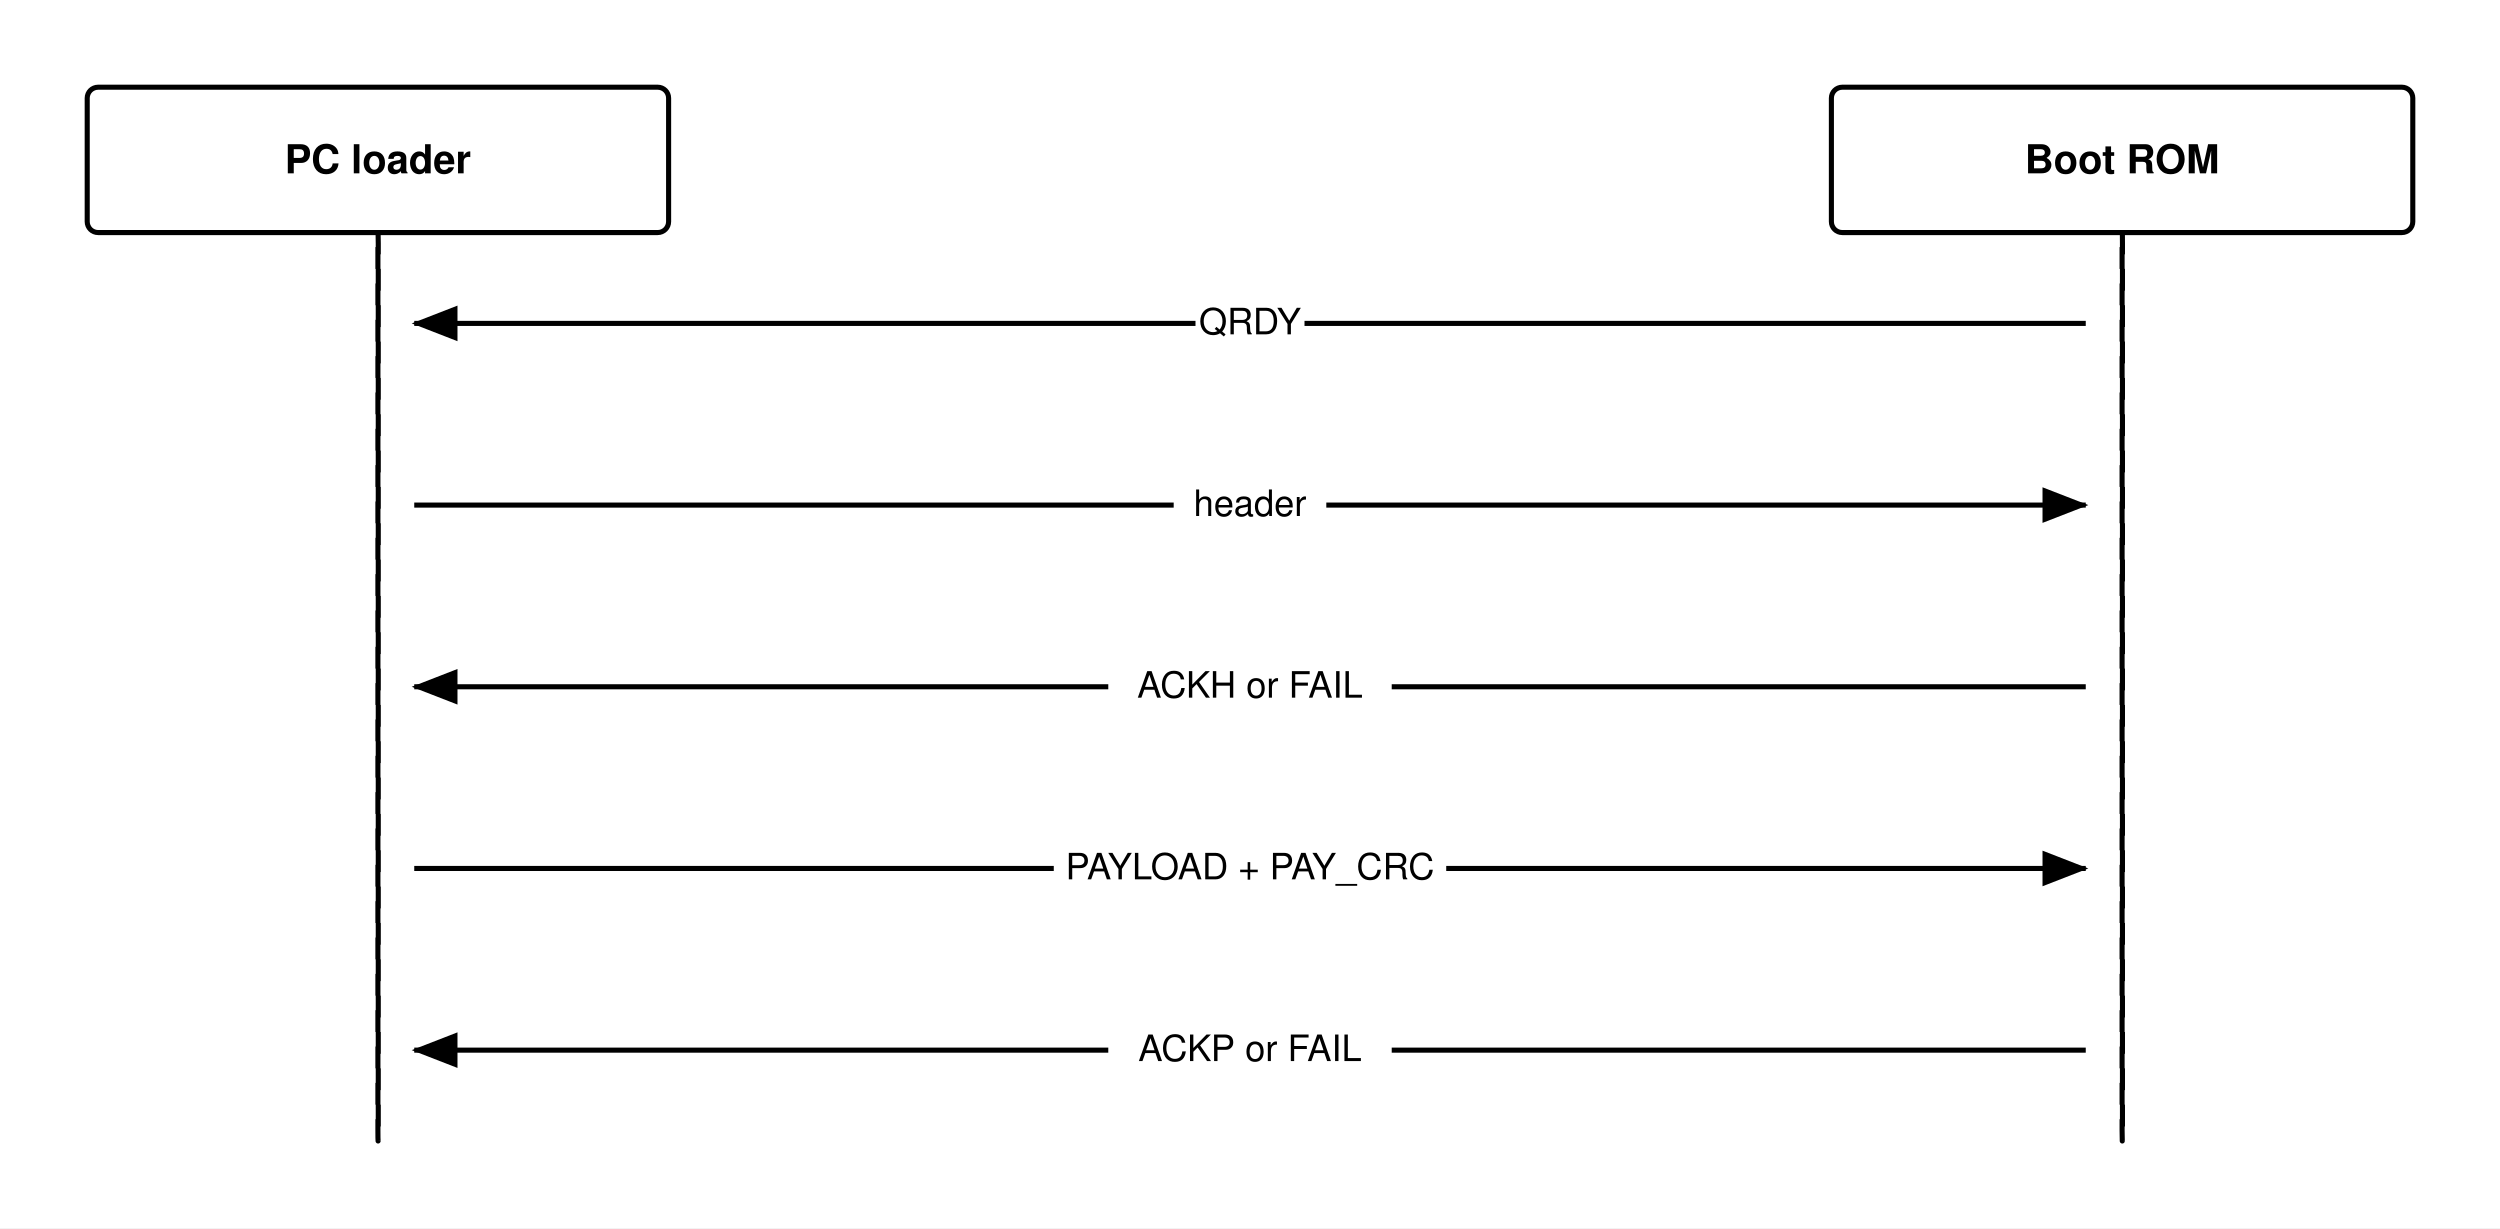
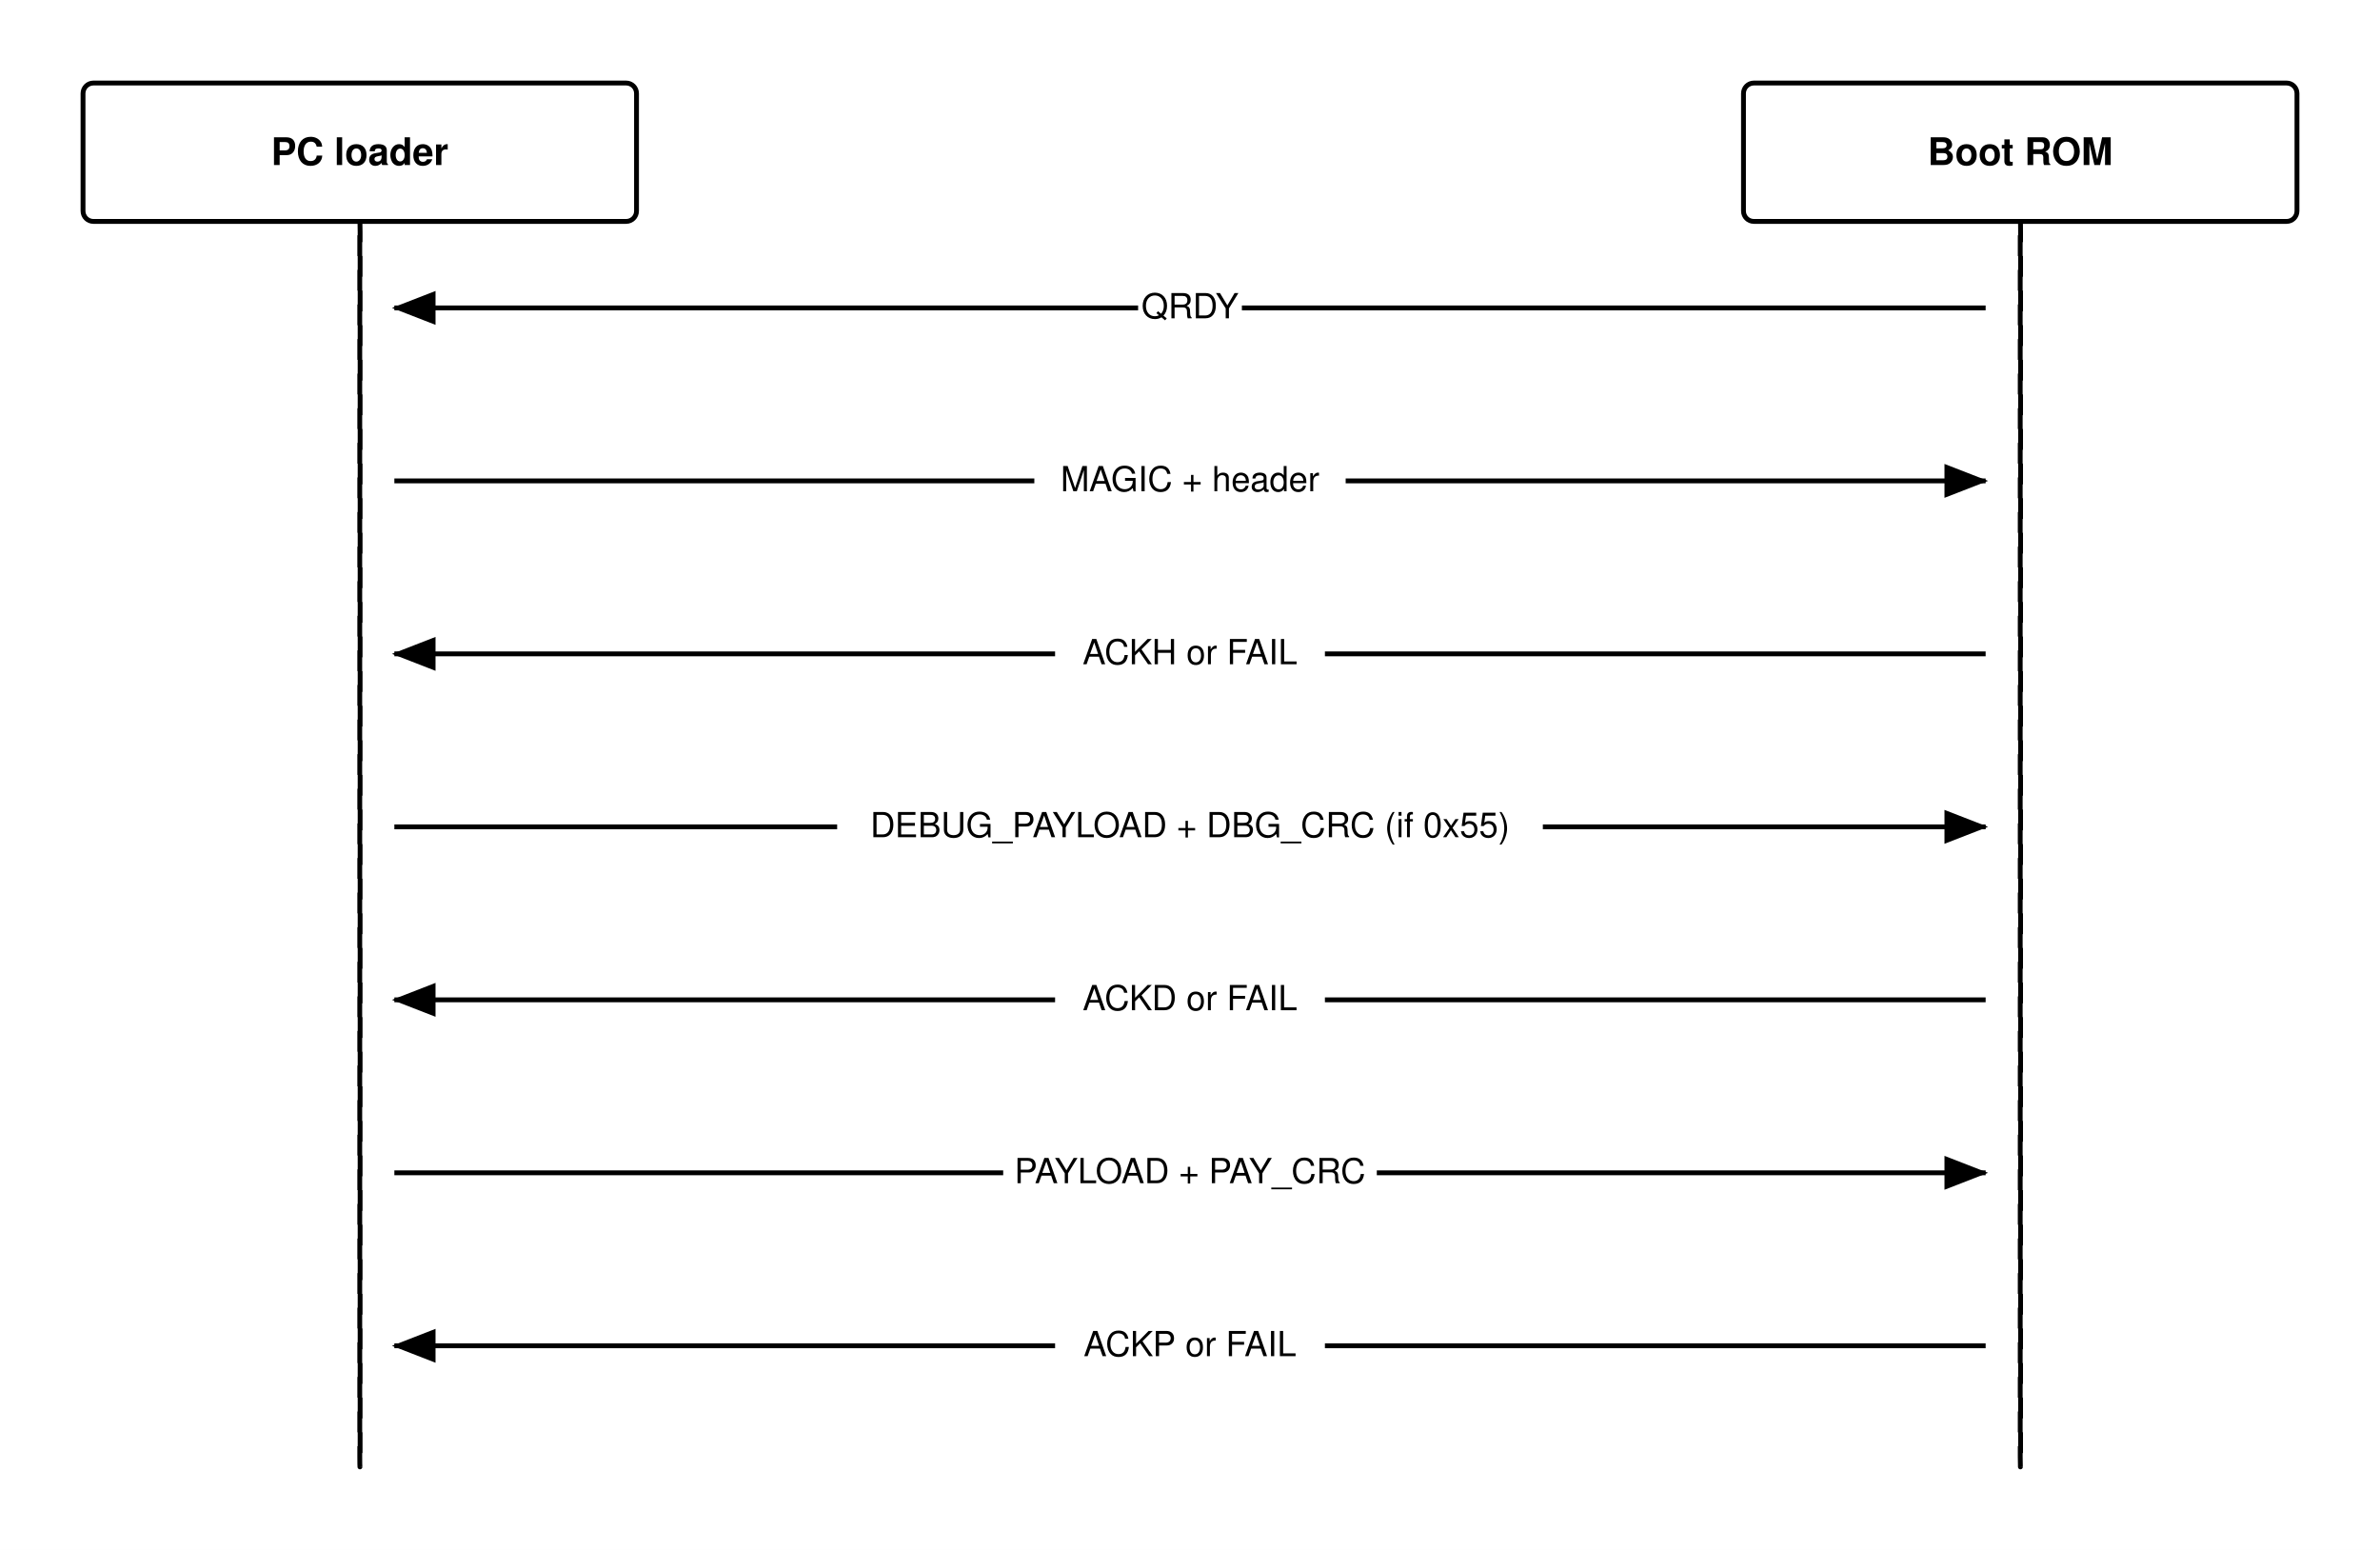
- <svg xmlns="http://www.w3.org/2000/svg" width="688" height="338" viewBox="-4 -24 688 338" font-family="Helvetica,Arial,sans-serif">
+ <svg xmlns="http://www.w3.org/2000/svg" width="688" height="448" viewBox="-4 -24 688 448" font-family="Helvetica,Arial,sans-serif">
  <defs>
    <marker id="ah" markerWidth="9" markerHeight="7" refX="8.5" refY="3.5" orient="auto">
      <polygon points="0 0, 9 3.5, 0 7" fill="#000000" />
    </marker>
    <marker id="ahs" markerWidth="9" markerHeight="7" refX="0.5" refY="3.5" orient="auto">
      <polygon points="9 0, 0 3.5, 9 7" fill="#000000" />
    </marker>
  </defs>
-   <rect x="-4" y="-24" width="688" height="338" fill="#ffffff" />
+   <rect x="-4" y="-24" width="688" height="448" fill="#ffffff" />
  <rect x="20" y="0" width="160" height="40" rx="3" fill="#ffffff" stroke="#000000" stroke-width="1.4" />
  <rect x="500" y="0" width="160" height="40" rx="3" fill="#ffffff" stroke="#000000" stroke-width="1.4" />
-   <rect x="100" y="40" width="0.1" height="250" rx="3" fill="none" stroke="#000000" stroke-width="1.4" stroke-dasharray="6 4" />
-   <rect x="580" y="40" width="0.1" height="250" rx="3" fill="none" stroke="#000000" stroke-width="1.4" stroke-dasharray="6 4" />
+   <rect x="100" y="40" width="0.1" height="360" rx="3" fill="none" stroke="#000000" stroke-width="1.4" stroke-dasharray="6 4" />
+   <rect x="580" y="40" width="0.1" height="360" rx="3" fill="none" stroke="#000000" stroke-width="1.4" stroke-dasharray="6 4" />
  <rect x="90" y="60" width="20" height="10" rx="3" fill="none" stroke="none" stroke-width="0" />
  <rect x="570" y="60" width="20" height="10" rx="3" fill="none" stroke="none" stroke-width="0" />
  <rect x="90" y="110" width="20" height="10" rx="3" fill="none" stroke="none" stroke-width="0" />
  <rect x="570" y="110" width="20" height="10" rx="3" fill="none" stroke="none" stroke-width="0" />
  <rect x="90" y="160" width="20" height="10" rx="3" fill="none" stroke="none" stroke-width="0" />
  <rect x="570" y="160" width="20" height="10" rx="3" fill="none" stroke="none" stroke-width="0" />
  <rect x="90" y="210" width="20" height="10" rx="3" fill="none" stroke="none" stroke-width="0" />
  <rect x="570" y="210" width="20" height="10" rx="3" fill="none" stroke="none" stroke-width="0" />
  <rect x="90" y="260" width="20" height="10" rx="3" fill="none" stroke="none" stroke-width="0" />
  <rect x="570" y="260" width="20" height="10" rx="3" fill="none" stroke="none" stroke-width="0" />
+   <rect x="90" y="310" width="20" height="10" rx="3" fill="none" stroke="none" stroke-width="0" />
+   <rect x="570" y="310" width="20" height="10" rx="3" fill="none" stroke="none" stroke-width="0" />
+   <rect x="90" y="360" width="20" height="10" rx="3" fill="none" stroke="none" stroke-width="0" />
+   <rect x="570" y="360" width="20" height="10" rx="3" fill="none" stroke="none" stroke-width="0" />
  <polyline points="570.0,65.0 110.0,65.0" fill="none" stroke="#000000" stroke-width="1.4" marker-end="url(#ah)" />
  <rect x="325.0" y="57.0" width="30.0" height="14" fill="#ffffff" />
  <text x="340.0" y="68.0" font-size="10" fill="#000000" text-anchor="middle">QRDY</text>
  <polyline points="110.0,115.0 570.0,115.0" fill="none" stroke="#000000" stroke-width="1.4" marker-end="url(#ah)" />
-   <rect x="319.0" y="107.0" width="42.0" height="14" fill="#ffffff" />
-   <text x="340.0" y="118.0" font-size="10" fill="#000000" text-anchor="middle">header</text>
+   <rect x="295.0" y="107.0" width="90.0" height="14" fill="#ffffff" />
+   <text x="340.0" y="118.0" font-size="10" fill="#000000" text-anchor="middle">MAGIC + header</text>
  <polyline points="570.0,165.0 110.0,165.0" fill="none" stroke="#000000" stroke-width="1.4" marker-end="url(#ah)" />
  <rect x="301.0" y="157.0" width="78.0" height="14" fill="#ffffff" />
  <text x="340.0" y="168.0" font-size="10" fill="#000000" text-anchor="middle">ACKH or FAIL</text>
  <polyline points="110.0,215.0 570.0,215.0" fill="none" stroke="#000000" stroke-width="1.4" marker-end="url(#ah)" />
-   <rect x="286.0" y="207.0" width="108.0" height="14" fill="#ffffff" />
-   <text x="340.0" y="218.0" font-size="10" fill="#000000" text-anchor="middle">PAYLOAD + PAY_CRC</text>
+   <rect x="238.0" y="207.0" width="204.0" height="14" fill="#ffffff" />
+   <text x="340.0" y="218.0" font-size="10" fill="#000000" text-anchor="middle">DEBUG_PAYLOAD + DBG_CRC (if 0x55)</text>
  <polyline points="570.0,265.0 110.0,265.0" fill="none" stroke="#000000" stroke-width="1.4" marker-end="url(#ah)" />
  <rect x="301.0" y="257.0" width="78.0" height="14" fill="#ffffff" />
-   <text x="340.0" y="268.0" font-size="10" fill="#000000" text-anchor="middle">ACKP or FAIL</text>
+   <text x="340.0" y="268.0" font-size="10" fill="#000000" text-anchor="middle">ACKD or FAIL</text>
+   <polyline points="110.0,315.0 570.0,315.0" fill="none" stroke="#000000" stroke-width="1.4" marker-end="url(#ah)" />
+   <rect x="286.0" y="307.0" width="108.0" height="14" fill="#ffffff" />
+   <text x="340.0" y="318.0" font-size="10" fill="#000000" text-anchor="middle">PAYLOAD + PAY_CRC</text>
+   <polyline points="570.0,365.0 110.0,365.0" fill="none" stroke="#000000" stroke-width="1.4" marker-end="url(#ah)" />
+   <rect x="301.0" y="357.0" width="78.0" height="14" fill="#ffffff" />
+   <text x="340.0" y="368.0" font-size="10" fill="#000000" text-anchor="middle">ACKP or FAIL</text>
  <text x="100.0" y="23.7" font-size="11" text-anchor="middle" fill="#000000" font-weight="bold">PC loader</text>
  <text x="580.0" y="23.7" font-size="11" text-anchor="middle" fill="#000000" font-weight="bold">Boot ROM</text>
-   <text x="100.0" y="168.3" font-size="10" text-anchor="middle" fill="#000000" />
-   <text x="580.0" y="168.3" font-size="10" text-anchor="middle" fill="#000000" />
+   <text x="100.0" y="223.3" font-size="10" text-anchor="middle" fill="#000000" />
+   <text x="580.0" y="223.3" font-size="10" text-anchor="middle" fill="#000000" />
  <text x="100.0" y="68.3" font-size="10" text-anchor="middle" fill="#000000" />
  <text x="580.0" y="68.3" font-size="10" text-anchor="middle" fill="#000000" />
  <text x="100.0" y="118.3" font-size="10" text-anchor="middle" fill="#000000" />
  <text x="580.0" y="118.3" font-size="10" text-anchor="middle" fill="#000000" />
  <text x="100.0" y="168.3" font-size="10" text-anchor="middle" fill="#000000" />
  <text x="580.0" y="168.3" font-size="10" text-anchor="middle" fill="#000000" />
  <text x="100.0" y="218.3" font-size="10" text-anchor="middle" fill="#000000" />
  <text x="580.0" y="218.3" font-size="10" text-anchor="middle" fill="#000000" />
  <text x="100.0" y="268.3" font-size="10" text-anchor="middle" fill="#000000" />
  <text x="580.0" y="268.3" font-size="10" text-anchor="middle" fill="#000000" />
+   <text x="100.0" y="318.3" font-size="10" text-anchor="middle" fill="#000000" />
+   <text x="580.0" y="318.3" font-size="10" text-anchor="middle" fill="#000000" />
+   <text x="100.0" y="368.3" font-size="10" text-anchor="middle" fill="#000000" />
+   <text x="580.0" y="368.3" font-size="10" text-anchor="middle" fill="#000000" />
</svg>
